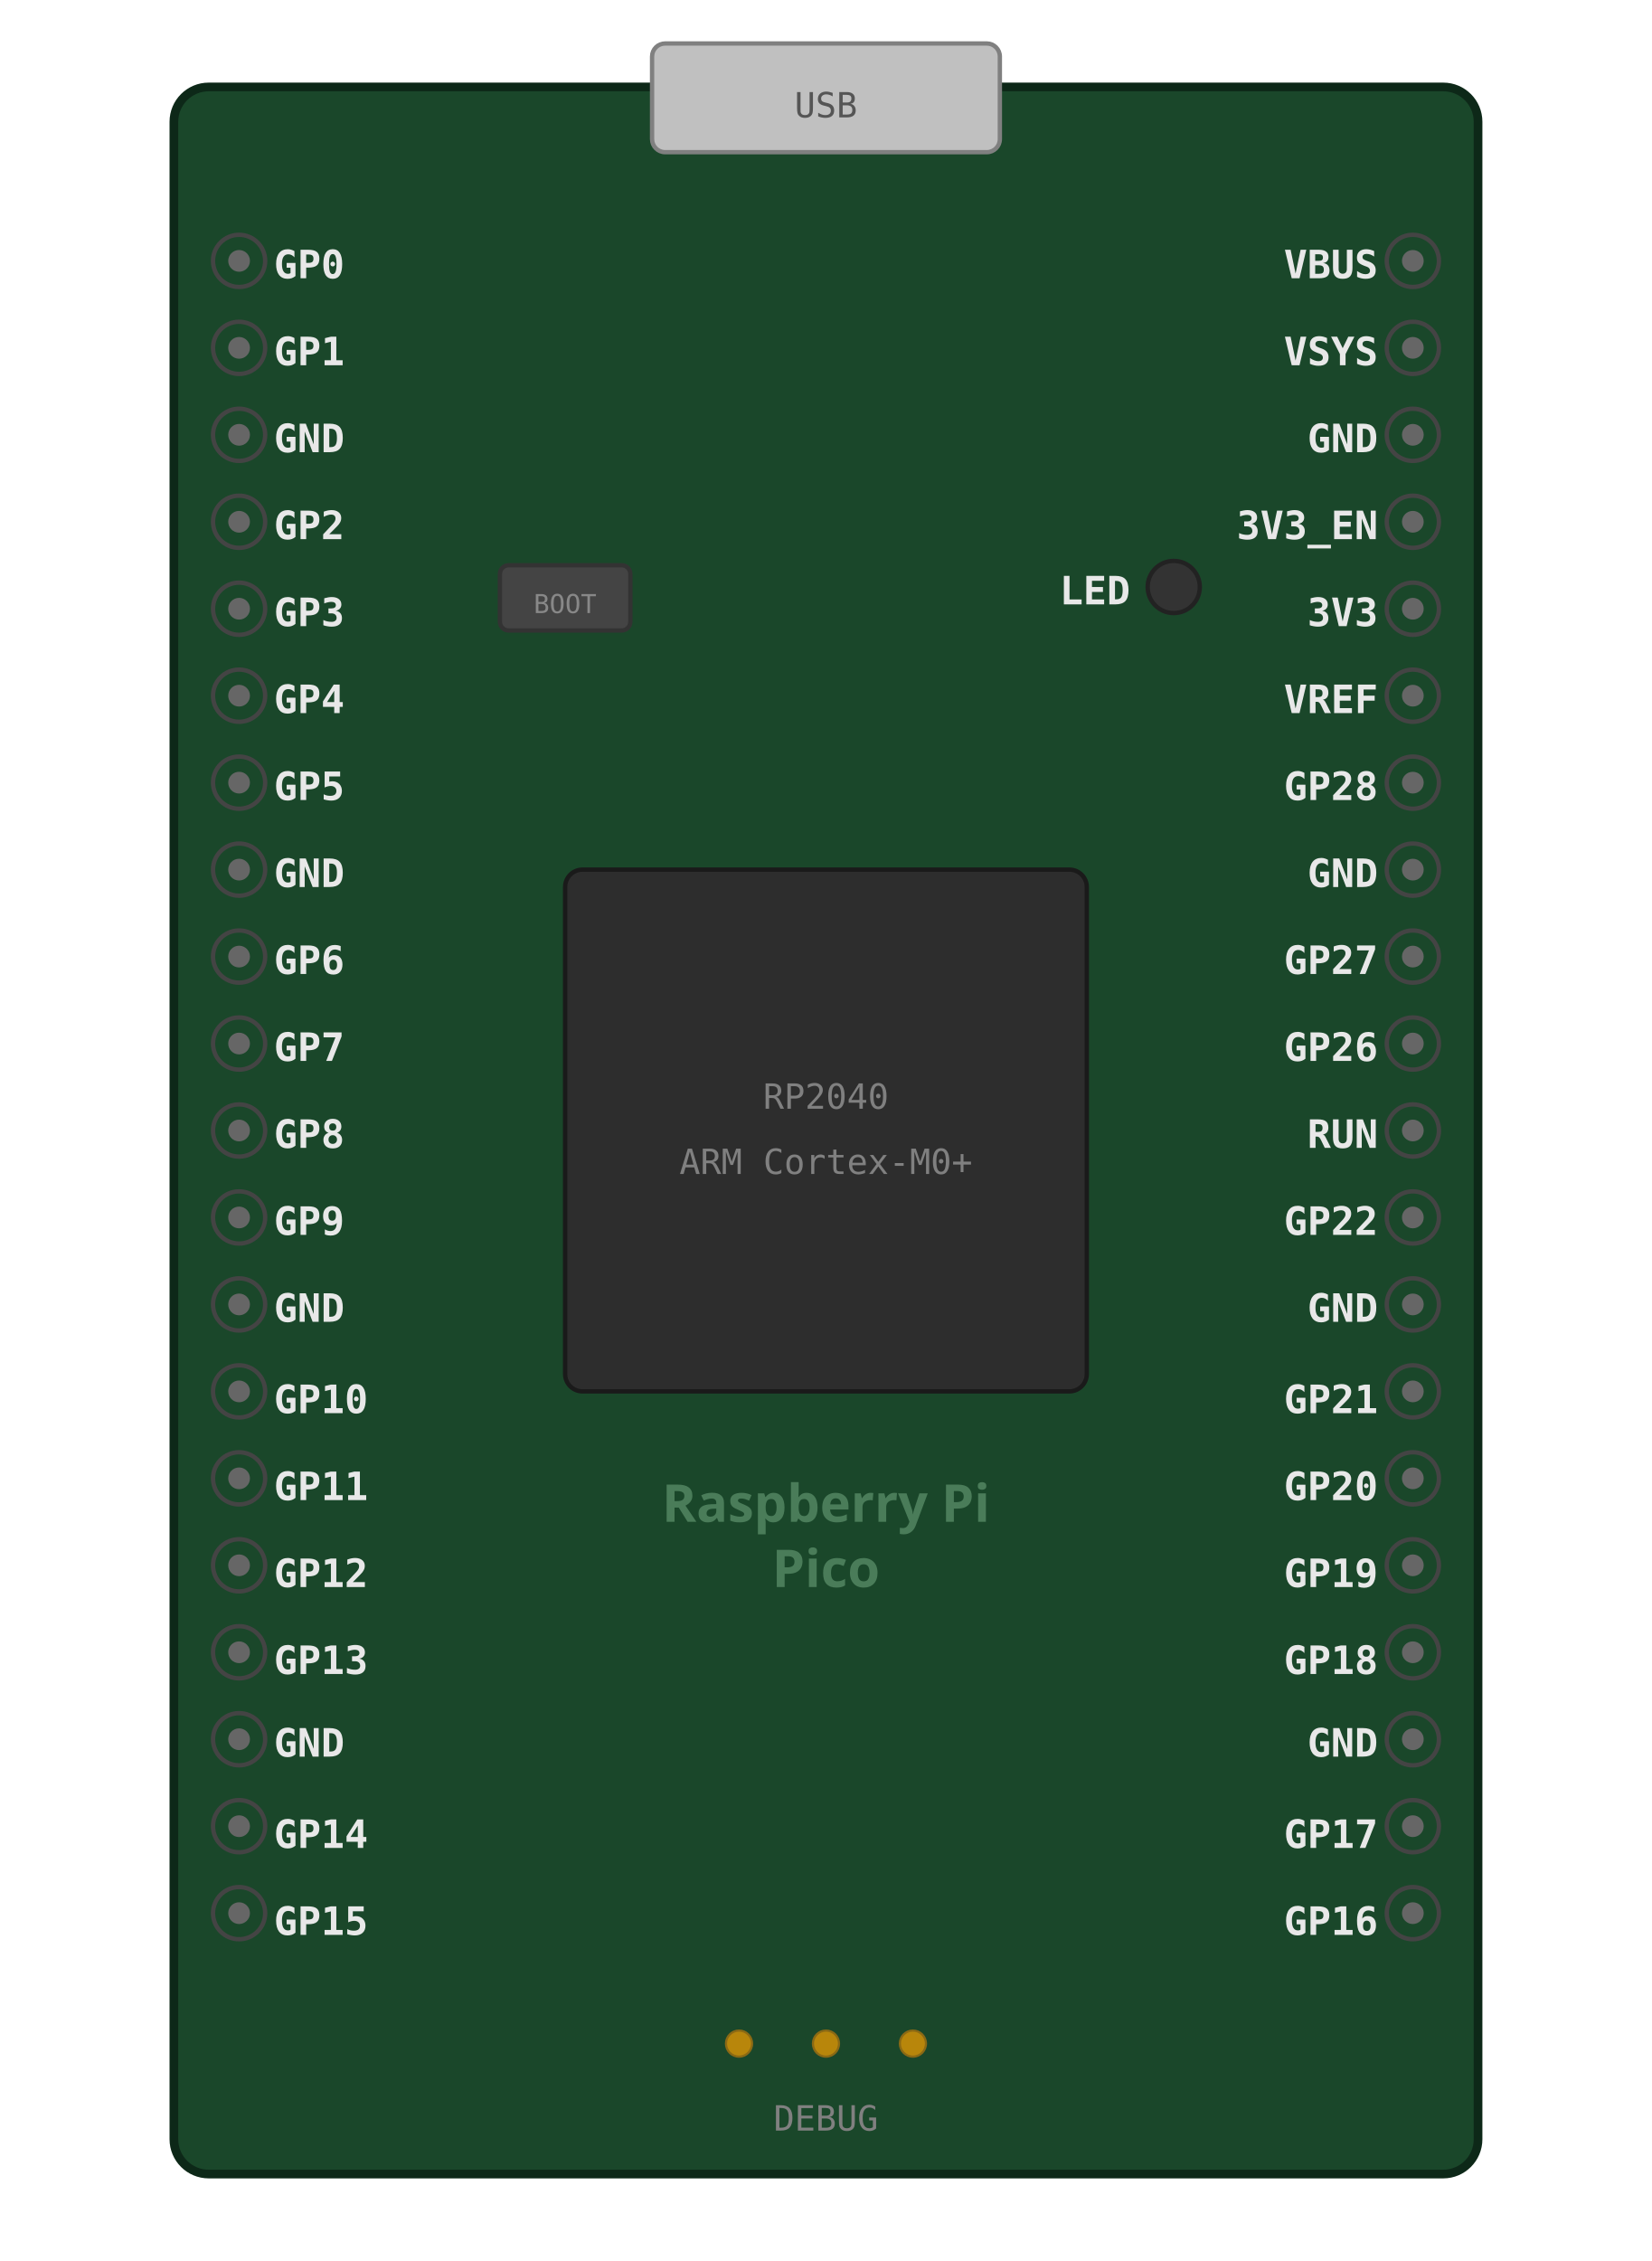
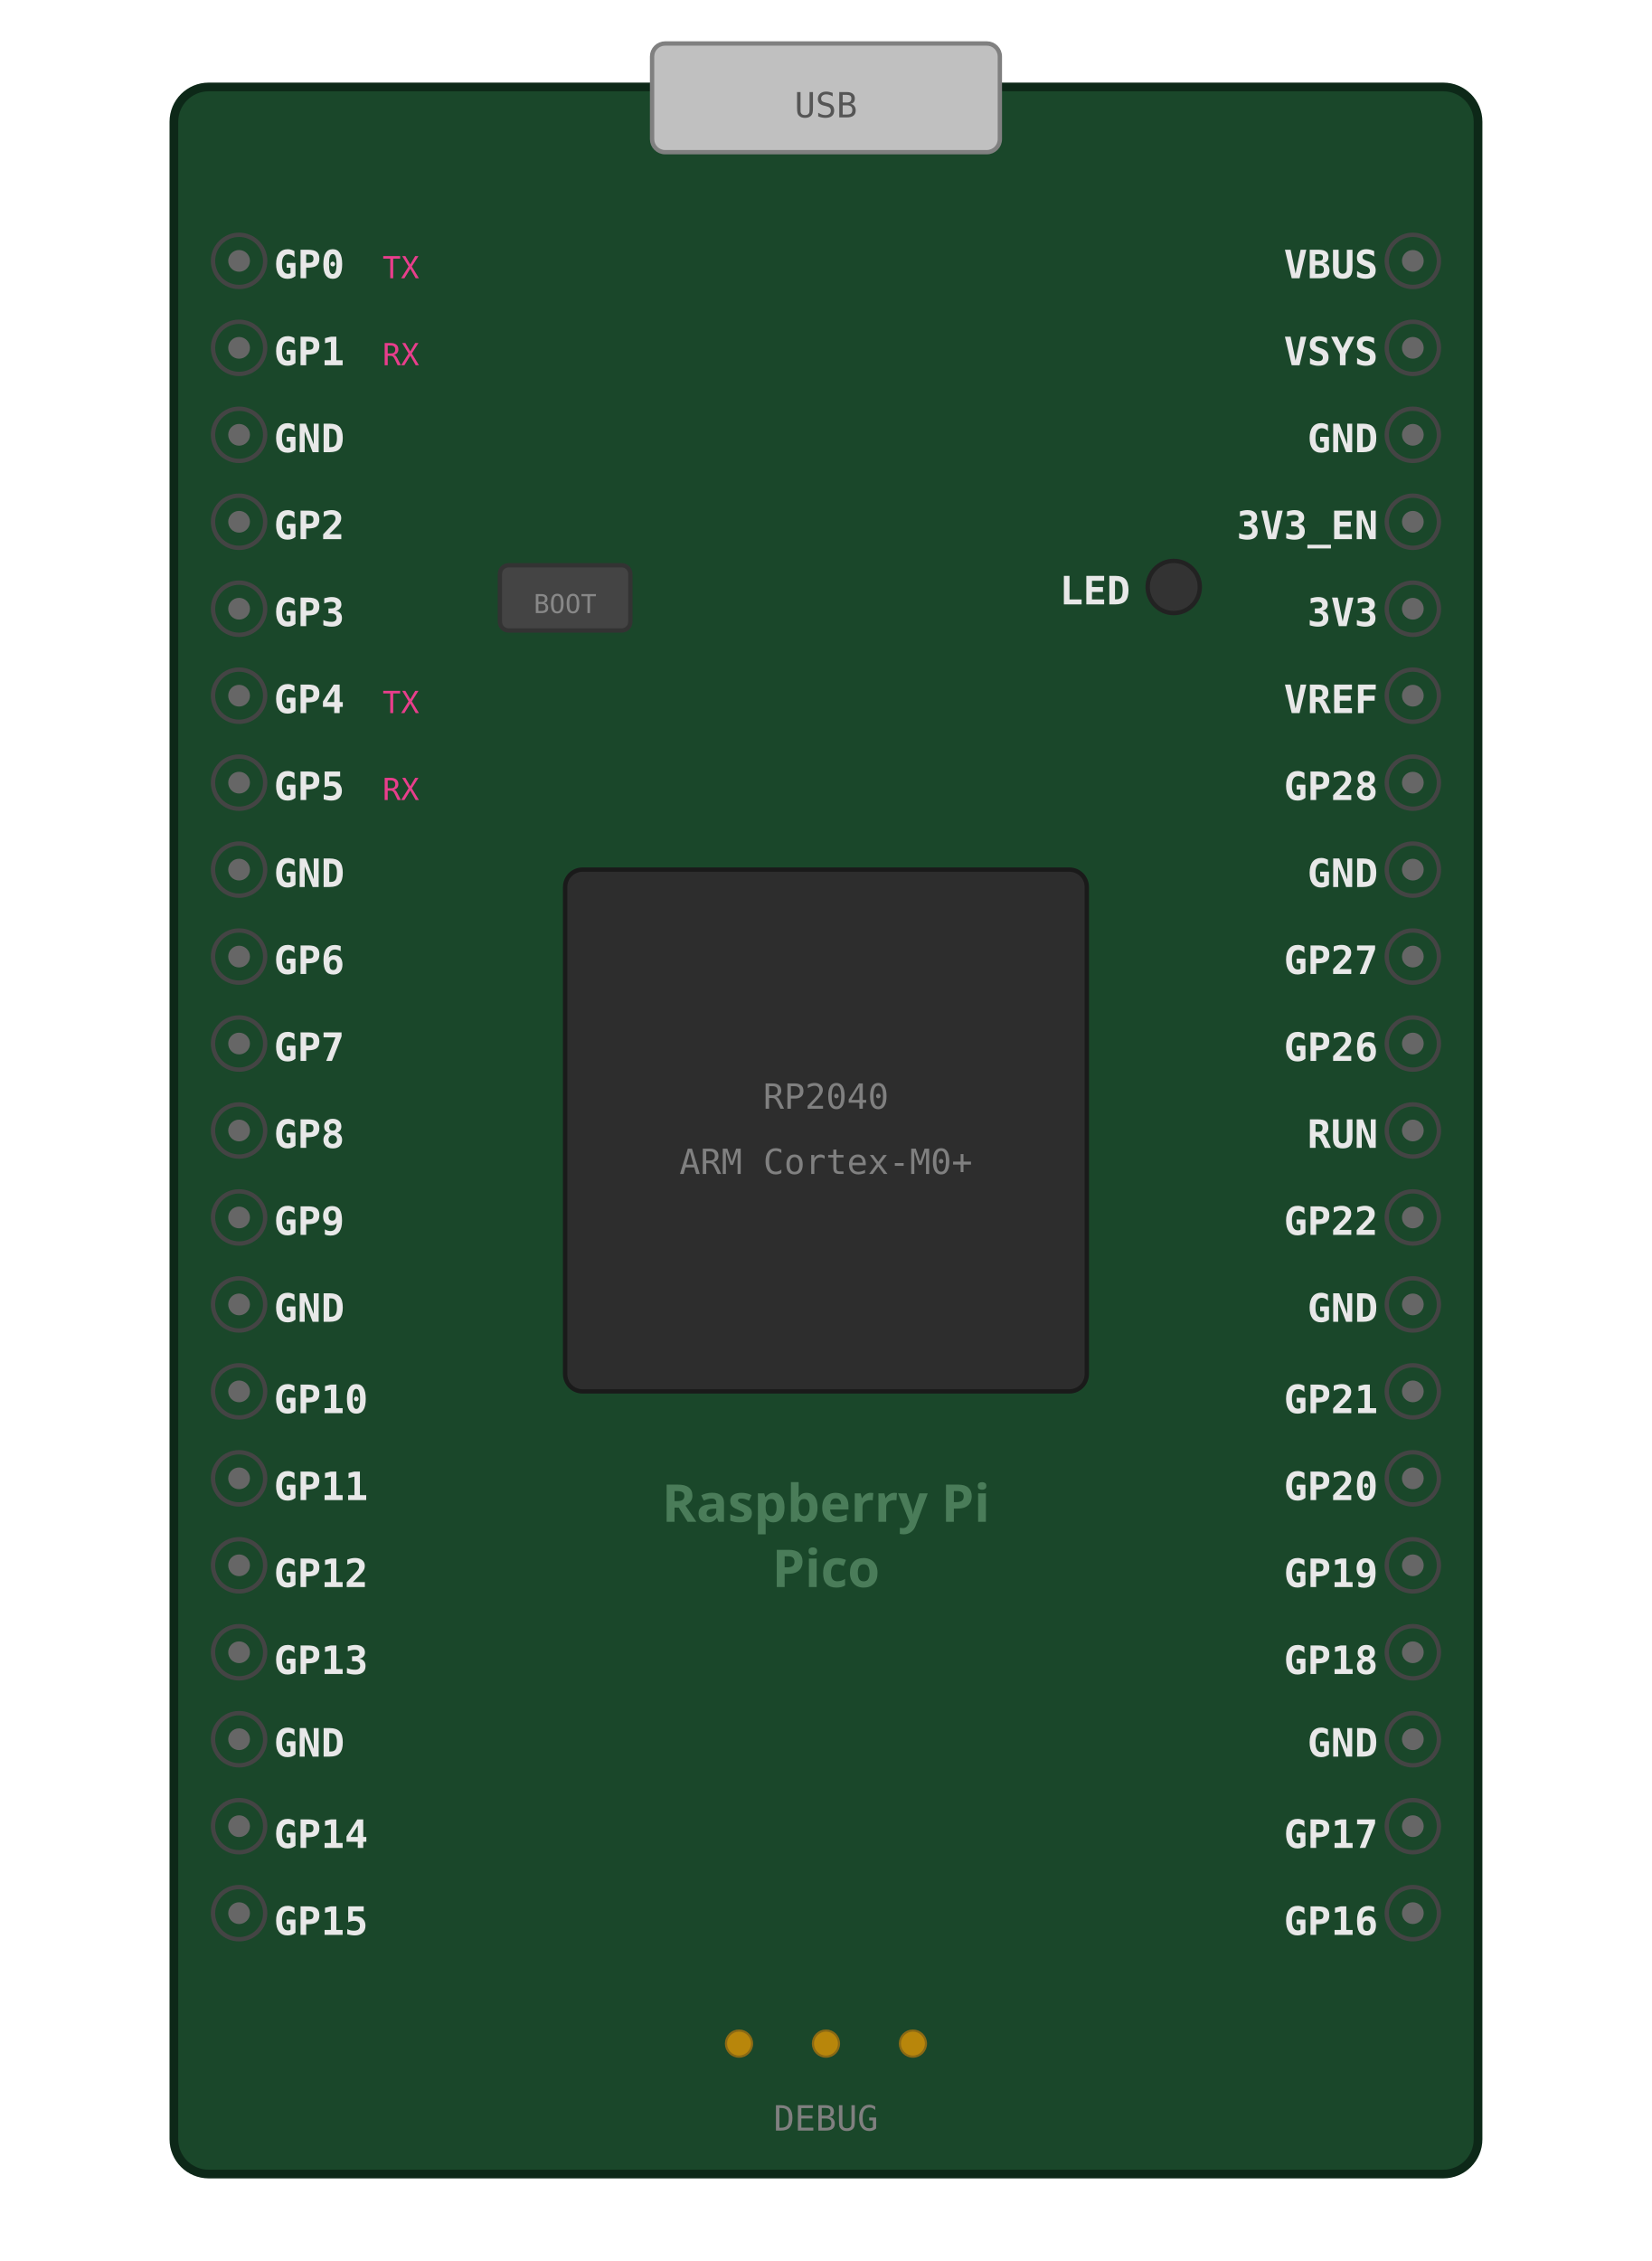
<svg xmlns="http://www.w3.org/2000/svg" viewBox="0 0 380 520" class="pico-board">
  <defs>
    <style>
      .board-body { fill: #1a472a; stroke: #0d2818; stroke-width: 2; }
      .usb-connector { fill: #c0c0c0; stroke: #808080; stroke-width: 1; }
      .chip { fill: #2d2d2d; stroke: #1a1a1a; stroke-width: 1; }
      .chip-text { fill: #808080; font-family: monospace; font-size: 8px; }
      .pin-hole { fill: none; stroke: #444; stroke-width: 1; }
      .pin-label { fill: #e8e8e8; font-family: monospace; font-size: 9px; font-weight: bold; }
      .pin-label-right { text-anchor: start; }
      .pin-label-left { text-anchor: end; }
      .led-onboard { fill: #333; stroke: #222; stroke-width: 1; }
-       .led-onboard.on { fill: #00ff00; filter: drop-shadow(0 0 4px #00ff00); }
+       .led-onboard.on { fill: #0088ff; filter: drop-shadow(0 0 4px #0088ff); }
      .led-onboard.pwm { fill: #ffaa00; filter: drop-shadow(0 0 4px #ffaa00); animation: pwm-pulse 0.5s ease-in-out infinite; }
      @keyframes pwm-pulse { 0%, 100% { opacity: 0.4; } 50% { opacity: 1; } }
      .bootsel { fill: #444; stroke: #333; stroke-width: 1; rx: 2; }
      .debug-header { fill: #b8860b; stroke: #8b6914; stroke-width: 0.5; }
      .pin-base { fill: #666; opacity: 1; }
      .pin-indicator { fill: none; opacity: 0; transition: opacity 0.2s; }
      .pin-indicator.active { opacity: 0.8; }
      .pin-high { fill: #00ff00; }
      .pin-low { fill: #444; }
      .pin-pwm { fill: #ffaa00; }
+       .digital-mode { fill: #28a745; }
+       .digital-out { fill: #28a745; }
+       .digital-in { fill: #87ceeb; }
+       .pwm-mode { fill: #ffc107; }
+       .adc-mode { fill: #9b59b6; }
+       .i2c-mode { fill: #00d4ff; }
+       .uart-mode { fill: #e83e8c; }
+       .pin-func { fill: #e83e8c; font-family: monospace; font-size: 7px; font-weight: normal; }
    </style>
  </defs>
  <rect class="board-body" x="40" y="20" width="300" height="480" rx="8" />
  <rect class="usb-connector" x="150" y="10" width="80" height="25" rx="3" />
  <text x="190" y="27" text-anchor="middle" fill="#555" font-size="8" font-family="monospace">USB</text>
  <rect class="chip" x="130" y="200" width="120" height="120" rx="4" />
  <text class="chip-text" x="190" y="255" text-anchor="middle">RP2040</text>
  <text class="chip-text" x="190" y="270" text-anchor="middle">ARM Cortex-M0+</text>
  <rect class="bootsel" x="115" y="130" width="30" height="15" />
  <text x="130" y="141" text-anchor="middle" fill="#888" font-size="6" font-family="monospace">BOOT</text>
  <circle id="led-gp25" class="led-onboard" cx="270" cy="135" r="6" />
  <text class="pin-label" x="260" y="139" text-anchor="end">LED</text>
  <g id="left-pins">
    <circle class="pin-hole" cx="55" cy="60" r="6" />
    <circle class="pin-base" cx="55" cy="60" r="2.5" />
    <circle id="pin-0" class="pin-indicator" cx="55" cy="60" r="4.5" />
    <text class="pin-label pin-label-right" x="63" y="64">GP0</text>
+     <text class="pin-func" x="88" y="64">TX</text>
    <circle class="pin-hole" cx="55" cy="80" r="6" />
    <circle class="pin-base" cx="55" cy="80" r="2.5" />
    <circle id="pin-1" class="pin-indicator" cx="55" cy="80" r="4.5" />
    <text class="pin-label pin-label-right" x="63" y="84">GP1</text>
+     <text class="pin-func" x="88" y="84">RX</text>
    <circle class="pin-hole" cx="55" cy="100" r="6" />
    <circle class="pin-base" cx="55" cy="100" r="2.5" />
    <text class="pin-label pin-label-right" x="63" y="104">GND</text>
    <circle class="pin-hole" cx="55" cy="120" r="6" />
    <circle class="pin-base" cx="55" cy="120" r="2.5" />
    <circle id="pin-2" class="pin-indicator" cx="55" cy="120" r="4.5" />
    <text class="pin-label pin-label-right" x="63" y="124">GP2</text>
    <circle class="pin-hole" cx="55" cy="140" r="6" />
    <circle class="pin-base" cx="55" cy="140" r="2.5" />
    <circle id="pin-3" class="pin-indicator" cx="55" cy="140" r="4.5" />
    <text class="pin-label pin-label-right" x="63" y="144">GP3</text>
    <circle class="pin-hole" cx="55" cy="160" r="6" />
    <circle class="pin-base" cx="55" cy="160" r="2.5" />
    <circle id="pin-4" class="pin-indicator" cx="55" cy="160" r="4.5" />
    <text class="pin-label pin-label-right" x="63" y="164">GP4</text>
+     <text class="pin-func" x="88" y="164">TX</text>
    <circle class="pin-hole" cx="55" cy="180" r="6" />
    <circle class="pin-base" cx="55" cy="180" r="2.5" />
    <circle id="pin-5" class="pin-indicator" cx="55" cy="180" r="4.5" />
    <text class="pin-label pin-label-right" x="63" y="184">GP5</text>
+     <text class="pin-func" x="88" y="184">RX</text>
    <circle class="pin-hole" cx="55" cy="200" r="6" />
    <circle class="pin-base" cx="55" cy="200" r="2.5" />
    <text class="pin-label pin-label-right" x="63" y="204">GND</text>
    <circle class="pin-hole" cx="55" cy="220" r="6" />
    <circle class="pin-base" cx="55" cy="220" r="2.5" />
    <circle id="pin-6" class="pin-indicator" cx="55" cy="220" r="4.5" />
    <text class="pin-label pin-label-right" x="63" y="224">GP6</text>
    <circle class="pin-hole" cx="55" cy="240" r="6" />
    <circle class="pin-base" cx="55" cy="240" r="2.5" />
    <circle id="pin-7" class="pin-indicator" cx="55" cy="240" r="4.5" />
    <text class="pin-label pin-label-right" x="63" y="244">GP7</text>
    <circle class="pin-hole" cx="55" cy="260" r="6" />
    <circle class="pin-base" cx="55" cy="260" r="2.5" />
    <circle id="pin-8" class="pin-indicator" cx="55" cy="260" r="4.5" />
    <text class="pin-label pin-label-right" x="63" y="264">GP8</text>
    <circle class="pin-hole" cx="55" cy="280" r="6" />
    <circle class="pin-base" cx="55" cy="280" r="2.5" />
    <circle id="pin-9" class="pin-indicator" cx="55" cy="280" r="4.5" />
    <text class="pin-label pin-label-right" x="63" y="284">GP9</text>
    <circle class="pin-hole" cx="55" cy="300" r="6" />
    <circle class="pin-base" cx="55" cy="300" r="2.5" />
    <text class="pin-label pin-label-right" x="63" y="304">GND</text>
    <circle class="pin-hole" cx="55" cy="320" r="6" />
    <circle class="pin-base" cx="55" cy="320" r="2.5" />
    <circle id="pin-10" class="pin-indicator" cx="55" cy="320" r="4.5" />
    <text class="pin-label pin-label-right" x="63" y="325">GP10</text>
    <circle class="pin-hole" cx="55" cy="340" r="6" />
    <circle class="pin-base" cx="55" cy="340" r="2.5" />
    <circle id="pin-11" class="pin-indicator" cx="55" cy="340" r="4.5" />
    <text class="pin-label pin-label-right" x="63" y="345">GP11</text>
    <circle class="pin-hole" cx="55" cy="360" r="6" />
    <circle class="pin-base" cx="55" cy="360" r="2.5" />
    <circle id="pin-12" class="pin-indicator" cx="55" cy="360" r="4.5" />
    <text class="pin-label pin-label-right" x="63" y="365">GP12</text>
    <circle class="pin-hole" cx="55" cy="380" r="6" />
    <circle class="pin-base" cx="55" cy="380" r="2.5" />
    <circle id="pin-13" class="pin-indicator" cx="55" cy="380" r="4.5" />
    <text class="pin-label pin-label-right" x="63" y="385">GP13</text>
    <circle class="pin-hole" cx="55" cy="400" r="6" />
    <circle class="pin-base" cx="55" cy="400" r="2.5" />
    <text class="pin-label pin-label-right" x="63" y="404">GND</text>
    <circle class="pin-hole" cx="55" cy="420" r="6" />
    <circle class="pin-base" cx="55" cy="420" r="2.5" />
    <circle id="pin-14" class="pin-indicator" cx="55" cy="420" r="4.5" />
    <text class="pin-label pin-label-right" x="63" y="425">GP14</text>
    <circle class="pin-hole" cx="55" cy="440" r="6" />
    <circle class="pin-base" cx="55" cy="440" r="2.5" />
    <circle id="pin-15" class="pin-indicator" cx="55" cy="440" r="4.5" />
    <text class="pin-label pin-label-right" x="63" y="445">GP15</text>
  </g>
  <g id="right-pins">
    <circle class="pin-hole" cx="325" cy="60" r="6" />
    <circle class="pin-base" cx="325" cy="60" r="2.5" />
    <text class="pin-label pin-label-left" x="317" y="64">VBUS</text>
    <circle class="pin-hole" cx="325" cy="80" r="6" />
    <circle class="pin-base" cx="325" cy="80" r="2.5" />
    <text class="pin-label pin-label-left" x="317" y="84">VSYS</text>
    <circle class="pin-hole" cx="325" cy="100" r="6" />
    <circle class="pin-base" cx="325" cy="100" r="2.5" />
    <text class="pin-label pin-label-left" x="317" y="104">GND</text>
    <circle class="pin-hole" cx="325" cy="120" r="6" />
    <circle class="pin-base" cx="325" cy="120" r="2.5" />
    <text class="pin-label pin-label-left" x="317" y="124">3V3_EN</text>
    <circle class="pin-hole" cx="325" cy="140" r="6" />
    <circle class="pin-base" cx="325" cy="140" r="2.5" />
    <text class="pin-label pin-label-left" x="317" y="144">3V3</text>
    <circle class="pin-hole" cx="325" cy="160" r="6" />
    <circle class="pin-base" cx="325" cy="160" r="2.5" />
    <text class="pin-label pin-label-left" x="317" y="164">VREF</text>
    <circle class="pin-hole" cx="325" cy="180" r="6" />
    <circle class="pin-base" cx="325" cy="180" r="2.5" />
    <circle id="pin-28" class="pin-indicator" cx="325" cy="180" r="4.5" />
    <text class="pin-label pin-label-left" x="317" y="184">GP28</text>
    <circle class="pin-hole" cx="325" cy="200" r="6" />
    <circle class="pin-base" cx="325" cy="200" r="2.5" />
    <text class="pin-label pin-label-left" x="317" y="204">GND</text>
    <circle class="pin-hole" cx="325" cy="220" r="6" />
    <circle class="pin-base" cx="325" cy="220" r="2.5" />
    <circle id="pin-27" class="pin-indicator" cx="325" cy="220" r="4.5" />
    <text class="pin-label pin-label-left" x="317" y="224">GP27</text>
    <circle class="pin-hole" cx="325" cy="240" r="6" />
    <circle class="pin-base" cx="325" cy="240" r="2.5" />
    <circle id="pin-26" class="pin-indicator" cx="325" cy="240" r="4.5" />
    <text class="pin-label pin-label-left" x="317" y="244">GP26</text>
    <circle class="pin-hole" cx="325" cy="260" r="6" />
    <circle class="pin-base" cx="325" cy="260" r="2.5" />
    <text class="pin-label pin-label-left" x="317" y="264">RUN</text>
    <circle class="pin-hole" cx="325" cy="280" r="6" />
    <circle class="pin-base" cx="325" cy="280" r="2.5" />
    <circle id="pin-22" class="pin-indicator" cx="325" cy="280" r="4.5" />
    <text class="pin-label pin-label-left" x="317" y="284">GP22</text>
    <circle class="pin-hole" cx="325" cy="300" r="6" />
    <circle class="pin-base" cx="325" cy="300" r="2.5" />
    <text class="pin-label pin-label-left" x="317" y="304">GND</text>
    <circle class="pin-hole" cx="325" cy="320" r="6" />
    <circle class="pin-base" cx="325" cy="320" r="2.5" />
    <circle id="pin-21" class="pin-indicator" cx="325" cy="320" r="4.5" />
    <text class="pin-label pin-label-left" x="317" y="325">GP21</text>
    <circle class="pin-hole" cx="325" cy="340" r="6" />
    <circle class="pin-base" cx="325" cy="340" r="2.5" />
    <circle id="pin-20" class="pin-indicator" cx="325" cy="340" r="4.5" />
    <text class="pin-label pin-label-left" x="317" y="345">GP20</text>
    <circle class="pin-hole" cx="325" cy="360" r="6" />
    <circle class="pin-base" cx="325" cy="360" r="2.5" />
    <circle id="pin-19" class="pin-indicator" cx="325" cy="360" r="4.5" />
    <text class="pin-label pin-label-left" x="317" y="365">GP19</text>
    <circle class="pin-hole" cx="325" cy="380" r="6" />
    <circle class="pin-base" cx="325" cy="380" r="2.5" />
    <circle id="pin-18" class="pin-indicator" cx="325" cy="380" r="4.5" />
    <text class="pin-label pin-label-left" x="317" y="385">GP18</text>
    <circle class="pin-hole" cx="325" cy="400" r="6" />
    <circle class="pin-base" cx="325" cy="400" r="2.5" />
    <text class="pin-label pin-label-left" x="317" y="404">GND</text>
    <circle class="pin-hole" cx="325" cy="420" r="6" />
    <circle class="pin-base" cx="325" cy="420" r="2.5" />
    <circle id="pin-17" class="pin-indicator" cx="325" cy="420" r="4.5" />
    <text class="pin-label pin-label-left" x="317" y="425">GP17</text>
    <circle class="pin-hole" cx="325" cy="440" r="6" />
    <circle class="pin-base" cx="325" cy="440" r="2.5" />
    <circle id="pin-16" class="pin-indicator" cx="325" cy="440" r="4.5" />
    <text class="pin-label pin-label-left" x="317" y="445">GP16</text>
  </g>
  <g id="debug-header">
    <circle class="debug-header" cx="170" cy="470" r="3" />
    <circle class="debug-header" cx="190" cy="470" r="3" />
    <circle class="debug-header" cx="210" cy="470" r="3" />
    <text class="chip-text" x="190" y="490" text-anchor="middle">DEBUG</text>
  </g>
  <text x="190" y="350" text-anchor="middle" fill="#4a7c59" font-size="12" font-family="sans-serif" font-weight="bold">Raspberry Pi</text>
  <text x="190" y="365" text-anchor="middle" fill="#4a7c59" font-size="12" font-family="sans-serif" font-weight="bold">Pico</text>
</svg>
